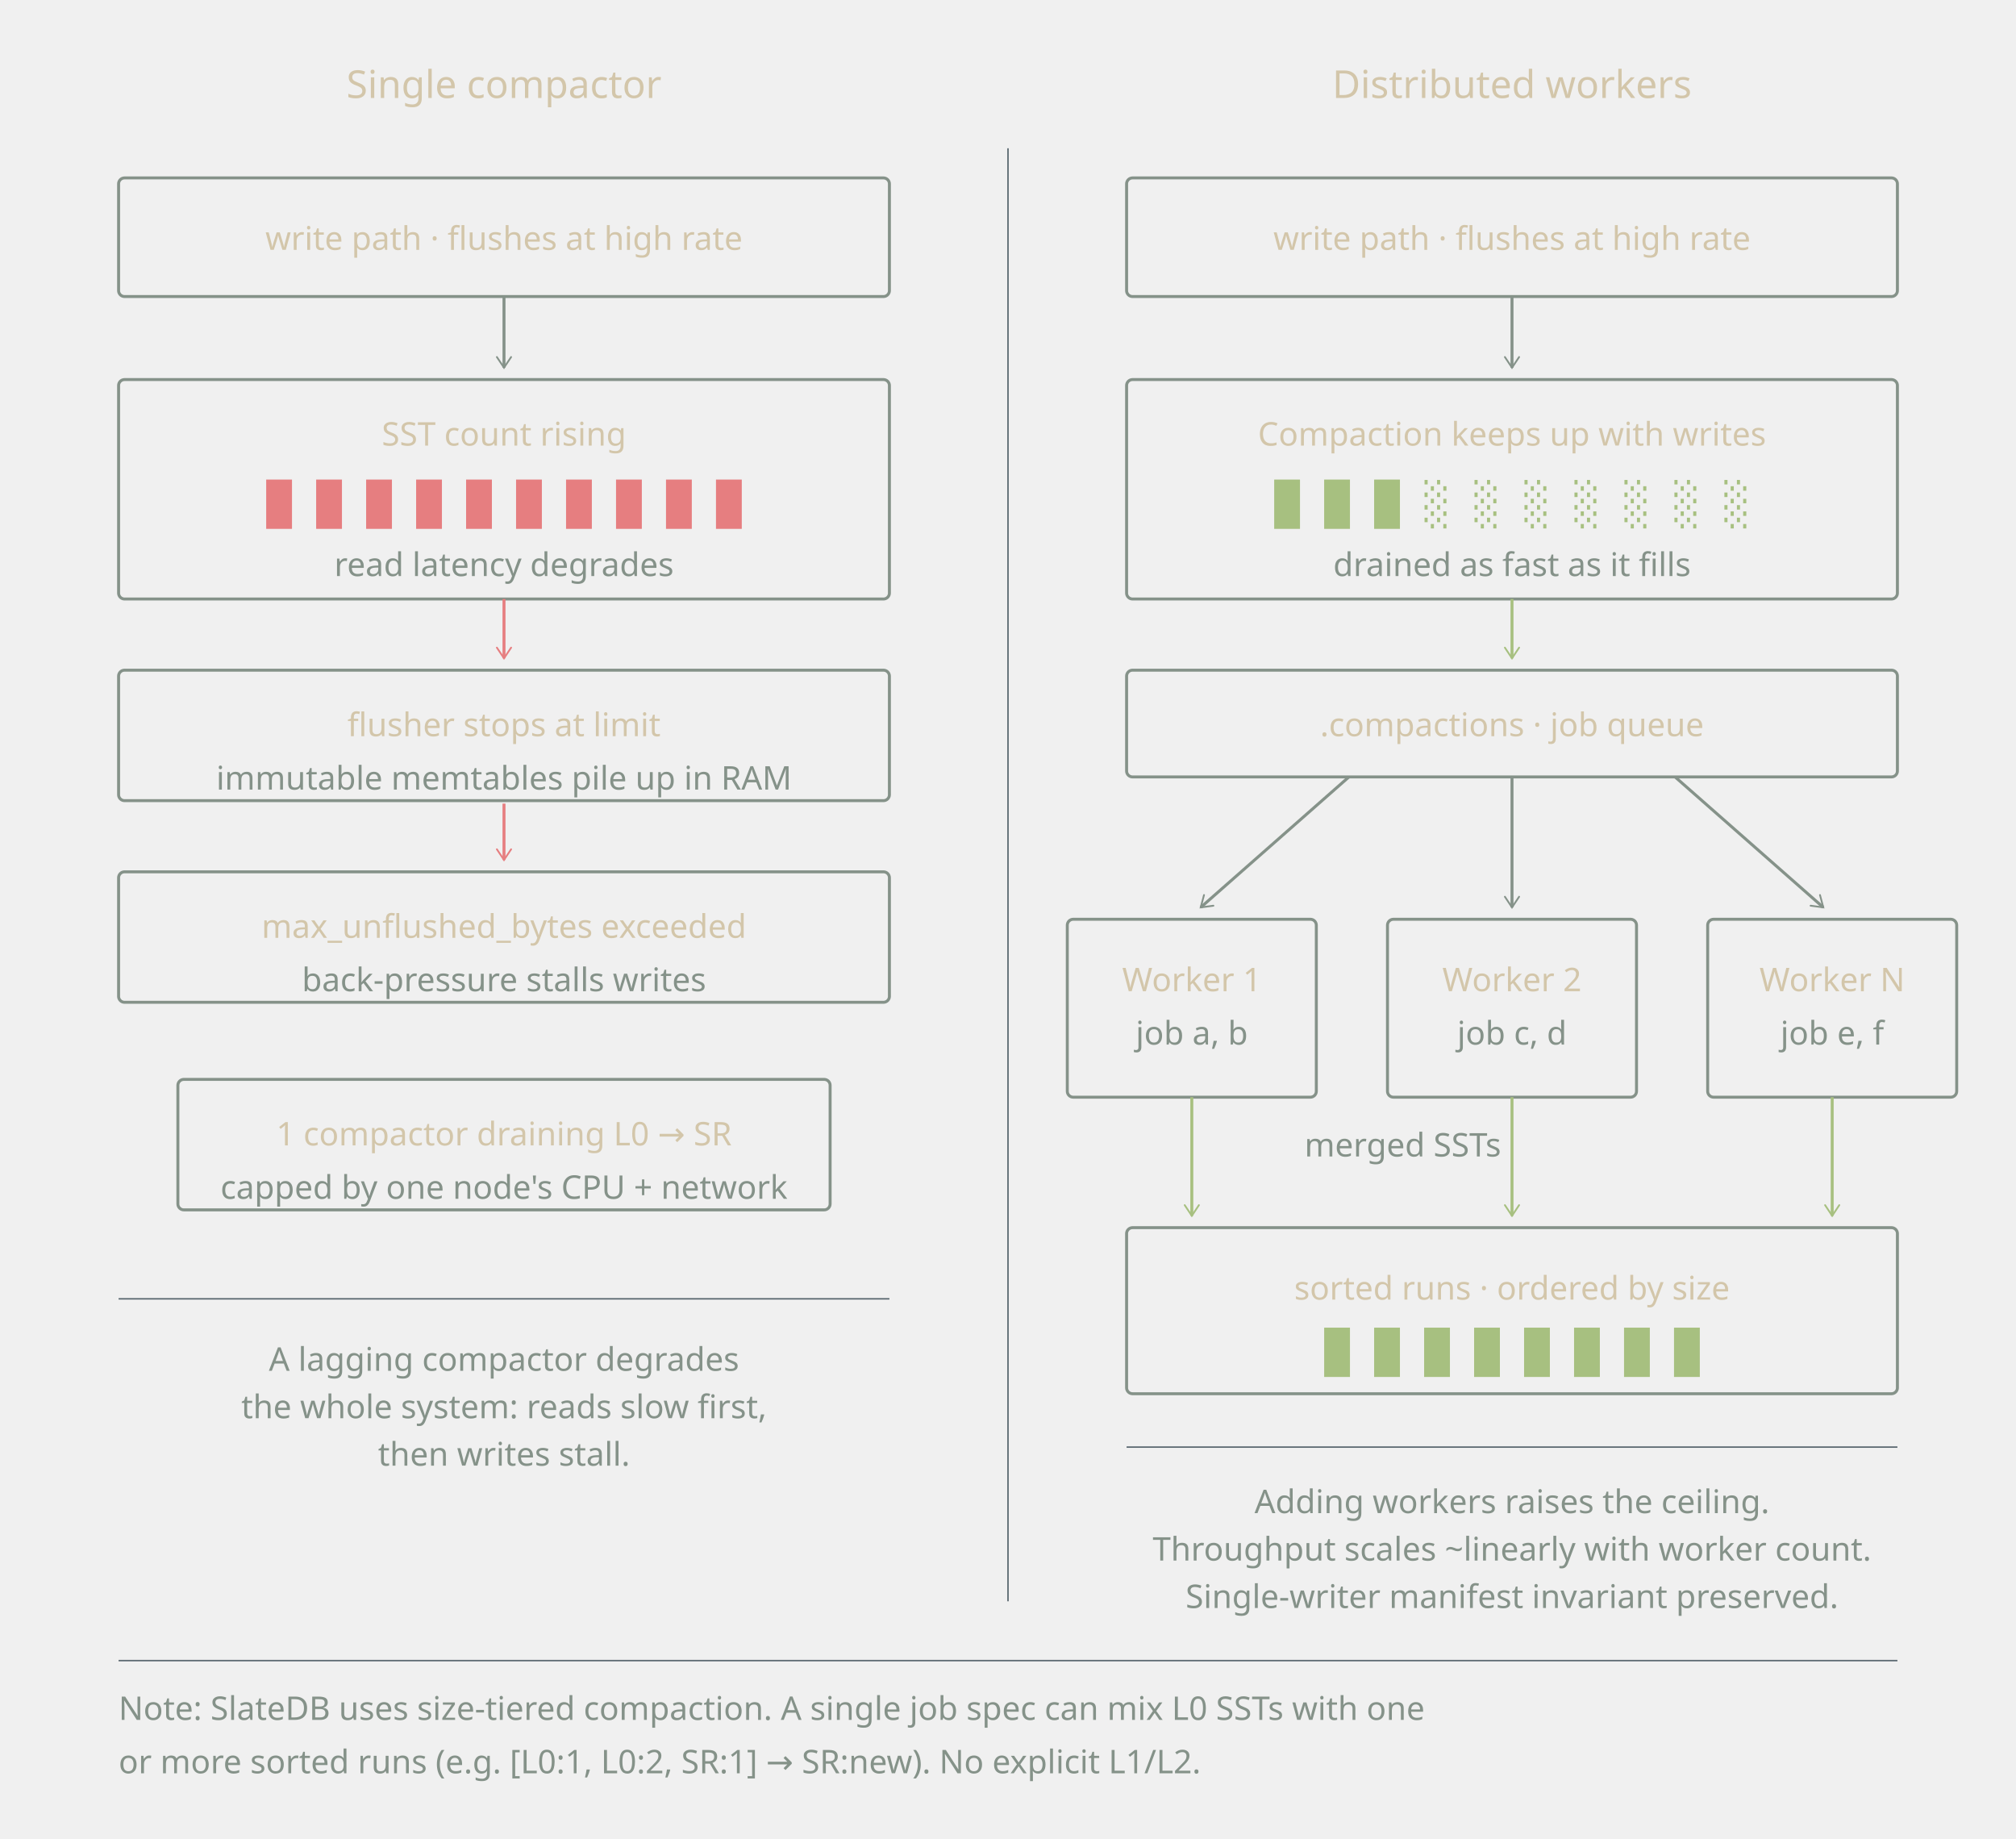
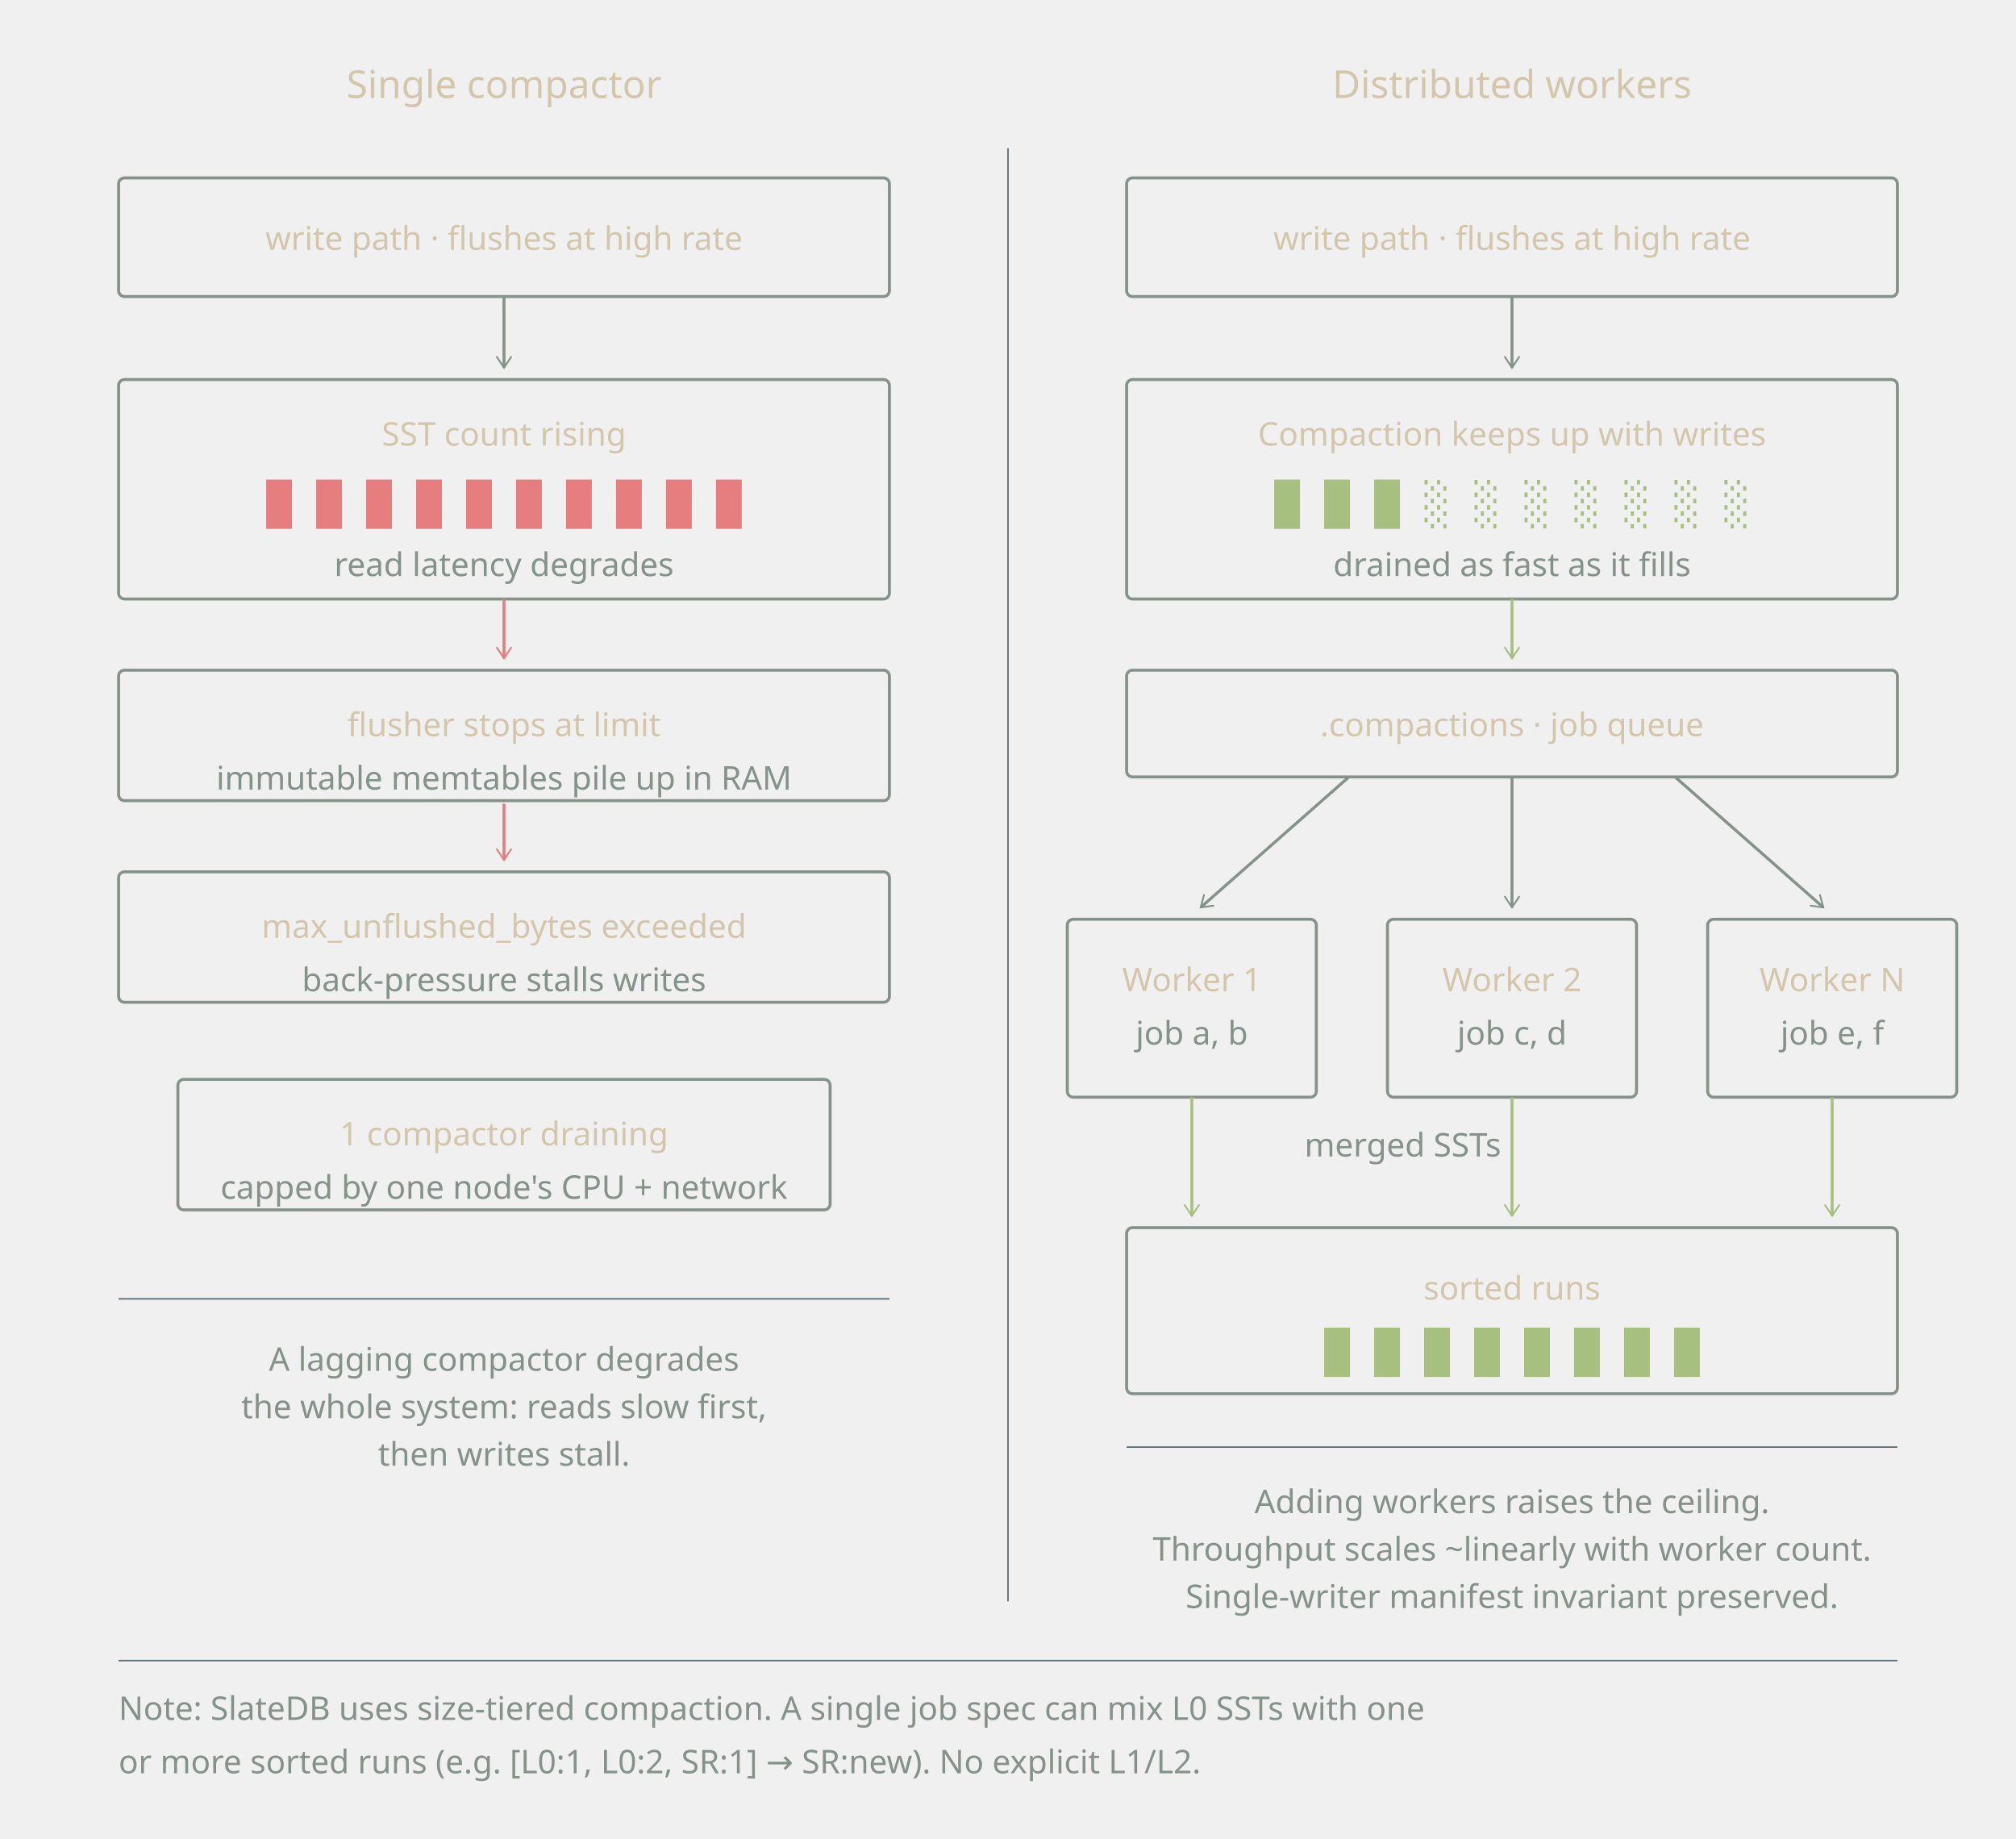
<svg xmlns="http://www.w3.org/2000/svg" width="100%" viewBox="0 0 680 620" role="img" style="background: rgb(45, 53, 59);">
  <defs>
    <marker id="arrow" viewBox="0 0 10 10" refX="8" refY="5" markerWidth="6" markerHeight="6" orient="auto-start-reverse">
      <path d="M2 1L8 5L2 9" fill="none" stroke="context-stroke" stroke-width="1" stroke-linecap="round" />
    </marker>
    <mask id="imagine-text-gaps-8gp1ce" maskUnits="userSpaceOnUse">
      <rect x="0" y="0" width="680" height="620" fill="white" />
      <rect x="79.102" y="18" width="181.797" height="20.198" fill="black" rx="2" />
      <rect x="415.188" y="18" width="189.625" height="20" fill="black" rx="2" />
      <rect x="86.492" y="71" width="167.016" height="18" fill="black" rx="2" />
      <rect x="78.719" y="137" width="182.562" height="18" fill="black" rx="2" />
      <rect x="66.785" y="160" width="206.293" height="20.5" fill="black" rx="2" />
      <rect x="108.68" y="181" width="122.641" height="18" fill="black" rx="2" />
      <rect x="113.25" y="235" width="113.5" height="18" fill="black" rx="2" />
      <rect x="70.188" y="253" width="199.625" height="18" fill="black" rx="2" />
      <rect x="82.266" y="303" width="175.469" height="18" fill="black" rx="2" />
      <rect x="96.289" y="321" width="147.422" height="18" fill="black" rx="2" />
      <rect x="91.062" y="373" width="157.875" height="18" fill="black" rx="2" />
      <rect x="70.344" y="391" width="199.312" height="18" fill="black" rx="2" />
      <rect x="87.883" y="449" width="164.234" height="18" fill="black" rx="2" />
      <rect x="77.398" y="465" width="185.203" height="18" fill="black" rx="2" />
      <rect x="123.18" y="481" width="93.641" height="18" fill="black" rx="2" />
      <rect x="426.492" y="71" width="167.016" height="18" fill="black" rx="2" />
      <rect x="448.406" y="137" width="123.188" height="18" fill="black" rx="2" />
      <rect x="406.785" y="160" width="206.293" height="20.5" fill="black" rx="2" />
      <rect x="445.703" y="181" width="128.594" height="18" fill="black" rx="2" />
      <rect x="442.359" y="235" width="135.281" height="18" fill="black" rx="2" />
      <rect x="375.875" y="321" width="52.25" height="18" fill="black" rx="2" />
      <rect x="379.656" y="339" width="44.391" height="18" fill="black" rx="2" />
      <rect x="482.727" y="321" width="54.547" height="18" fill="black" rx="2" />
      <rect x="487.625" y="339" width="44.453" height="18" fill="black" rx="2" />
      <rect x="589.594" y="321" width="56.812" height="18" fill="black" rx="2" />
      <rect x="596.734" y="339" width="42.234" height="18" fill="black" rx="2" />
      <rect x="436" y="377" width="73.016" height="18" fill="black" rx="2" />
      <rect x="432.922" y="425" width="154.156" height="18" fill="black" rx="2" />
      <rect x="427.645" y="446" width="164.574" height="20.5" fill="black" rx="2" />
      <rect x="419.867" y="497" width="180.266" height="18" fill="black" rx="2" />
      <rect x="385" y="513" width="250" height="18" fill="black" rx="2" />
      <rect x="395.992" y="529" width="228.016" height="18" fill="black" rx="2" />
      <rect x="36" y="567" width="448.875" height="18" fill="black" rx="2" />
      <rect x="36" y="585" width="365.969" height="18" fill="black" rx="2" />
    </mask>
  </defs>
  <text x="170" y="28" text-anchor="middle" dominant-baseline="central" style="fill:rgb(211, 198, 170);stroke:none;color:rgb(255, 255, 255);stroke-width:1px;stroke-linecap:butt;stroke-linejoin:miter;opacity:1;font-family:&quot;Anthropic Sans&quot;, sans-serif;font-size:13px;font-weight:500;text-anchor:middle;dominant-baseline:central">Single compactor</text>
  <text x="510" y="28" text-anchor="middle" dominant-baseline="central" style="fill:rgb(211, 198, 170);stroke:none;color:rgb(255, 255, 255);stroke-width:1px;stroke-linecap:butt;stroke-linejoin:miter;opacity:1;font-family:&quot;Anthropic Sans&quot;, sans-serif;font-size:13px;font-weight:500;text-anchor:middle;dominant-baseline:central">Distributed workers</text>
  <line x1="340" y1="50" x2="340" y2="540" style="fill:none;stroke:rgb(92, 106, 114);color:rgb(255, 255, 255);stroke-width:0.5px;stroke-linecap:butt;stroke-linejoin:miter;opacity:1;font-family:&quot;Anthropic Sans&quot;, -apple-system, &quot;system-ui&quot;, &quot;Segoe UI&quot;, sans-serif;font-size:16px;font-weight:400;text-anchor:start;dominant-baseline:auto" />
  <rect x="40" y="60" width="260" height="40" rx="2" style="fill:none;stroke:rgb(133, 146, 137);color:rgb(255, 255, 255);stroke-width:1px;stroke-linecap:butt;stroke-linejoin:miter;opacity:1;font-family:&quot;Anthropic Sans&quot;, -apple-system, &quot;system-ui&quot;, &quot;Segoe UI&quot;, sans-serif;font-size:16px;font-weight:400;text-anchor:start;dominant-baseline:auto" />
  <text x="170" y="80" text-anchor="middle" dominant-baseline="central" style="fill:rgb(211, 198, 170);stroke:none;color:rgb(255, 255, 255);stroke-width:1px;stroke-linecap:butt;stroke-linejoin:miter;opacity:1;font-family:&quot;Anthropic Sans&quot;, sans-serif;font-size:11px;font-weight:400;text-anchor:middle;dominant-baseline:central">write path · flushes at high rate</text>
  <line x1="170" y1="100" x2="170" y2="124" marker-end="url(#arrow)" style="fill:none;stroke:rgb(133, 146, 137);color:rgb(255, 255, 255);stroke-width:1px;stroke-linecap:butt;stroke-linejoin:miter;opacity:1;font-family:&quot;Anthropic Sans&quot;, -apple-system, &quot;system-ui&quot;, &quot;Segoe UI&quot;, sans-serif;font-size:16px;font-weight:400;text-anchor:start;dominant-baseline:auto" />
  <rect x="40" y="128" width="260" height="74" rx="2" style="fill:none;stroke:rgb(133, 146, 137);color:rgb(255, 255, 255);stroke-width:1px;stroke-linecap:butt;stroke-linejoin:miter;opacity:1;font-family:&quot;Anthropic Sans&quot;, -apple-system, &quot;system-ui&quot;, &quot;Segoe UI&quot;, sans-serif;font-size:16px;font-weight:400;text-anchor:start;dominant-baseline:auto" />
  <text x="170" y="146" text-anchor="middle" dominant-baseline="central" style="fill:rgb(211, 198, 170);stroke:none;color:rgb(255, 255, 255);stroke-width:1px;stroke-linecap:butt;stroke-linejoin:miter;opacity:1;font-family:&quot;Anthropic Sans&quot;, sans-serif;font-size:11px;font-weight:400;text-anchor:middle;dominant-baseline:central">SST count rising</text>
  <text x="170" y="170" text-anchor="middle" dominant-baseline="central" style="fill:rgb(230, 126, 128);stroke:none;color:rgb(255, 255, 255);stroke-width:1px;stroke-linecap:butt;stroke-linejoin:miter;opacity:1;font-family:ui-monospace, SFMono-Regular, Menlo, monospace;font-size:14px;font-weight:400;text-anchor:middle;dominant-baseline:central">█ █ █ █ █ █ █ █ █ █</text>
  <text x="170" y="190" text-anchor="middle" dominant-baseline="central" style="fill:rgb(133, 146, 137);stroke:none;color:rgb(255, 255, 255);stroke-width:1px;stroke-linecap:butt;stroke-linejoin:miter;opacity:1;font-family:&quot;Anthropic Sans&quot;, sans-serif;font-size:11px;font-weight:400;text-anchor:middle;dominant-baseline:central">read latency degrades</text>
  <line x1="170" y1="202" x2="170" y2="222" marker-end="url(#arrow)" style="fill:none;stroke:rgb(230, 126, 128);color:rgb(255, 255, 255);stroke-width:1px;stroke-linecap:butt;stroke-linejoin:miter;opacity:1;font-family:&quot;Anthropic Sans&quot;, -apple-system, &quot;system-ui&quot;, &quot;Segoe UI&quot;, sans-serif;font-size:16px;font-weight:400;text-anchor:start;dominant-baseline:auto" />
  <rect x="40" y="226" width="260" height="44" rx="2" style="fill:none;stroke:rgb(133, 146, 137);color:rgb(255, 255, 255);stroke-width:1px;stroke-linecap:butt;stroke-linejoin:miter;opacity:1;font-family:&quot;Anthropic Sans&quot;, -apple-system, &quot;system-ui&quot;, &quot;Segoe UI&quot;, sans-serif;font-size:16px;font-weight:400;text-anchor:start;dominant-baseline:auto" />
  <text x="170" y="244" text-anchor="middle" dominant-baseline="central" style="fill:rgb(211, 198, 170);stroke:none;color:rgb(255, 255, 255);stroke-width:1px;stroke-linecap:butt;stroke-linejoin:miter;opacity:1;font-family:&quot;Anthropic Sans&quot;, sans-serif;font-size:11px;font-weight:400;text-anchor:middle;dominant-baseline:central">flusher stops at limit</text>
  <text x="170" y="262" text-anchor="middle" dominant-baseline="central" style="fill:rgb(133, 146, 137);stroke:none;color:rgb(255, 255, 255);stroke-width:1px;stroke-linecap:butt;stroke-linejoin:miter;opacity:1;font-family:&quot;Anthropic Sans&quot;, sans-serif;font-size:11px;font-weight:400;text-anchor:middle;dominant-baseline:central">immutable memtables pile up in RAM</text>
  <line x1="170" y1="270" x2="170" y2="290" marker-end="url(#arrow)" mask="url(#imagine-text-gaps-8gp1ce)" style="fill:none;stroke:rgb(230, 126, 128);color:rgb(255, 255, 255);stroke-width:1px;stroke-linecap:butt;stroke-linejoin:miter;opacity:1;font-family:&quot;Anthropic Sans&quot;, -apple-system, &quot;system-ui&quot;, &quot;Segoe UI&quot;, sans-serif;font-size:16px;font-weight:400;text-anchor:start;dominant-baseline:auto" />
  <rect x="40" y="294" width="260" height="44" rx="2" style="fill:none;stroke:rgb(133, 146, 137);color:rgb(255, 255, 255);stroke-width:1px;stroke-linecap:butt;stroke-linejoin:miter;opacity:1;font-family:&quot;Anthropic Sans&quot;, -apple-system, &quot;system-ui&quot;, &quot;Segoe UI&quot;, sans-serif;font-size:16px;font-weight:400;text-anchor:start;dominant-baseline:auto" />
  <text x="170" y="312" text-anchor="middle" dominant-baseline="central" style="fill:rgb(211, 198, 170);stroke:none;color:rgb(255, 255, 255);stroke-width:1px;stroke-linecap:butt;stroke-linejoin:miter;opacity:1;font-family:&quot;Anthropic Sans&quot;, sans-serif;font-size:11px;font-weight:400;text-anchor:middle;dominant-baseline:central">max_unflushed_bytes exceeded</text>
  <text x="170" y="330" text-anchor="middle" dominant-baseline="central" style="fill:rgb(133, 146, 137);stroke:none;color:rgb(255, 255, 255);stroke-width:1px;stroke-linecap:butt;stroke-linejoin:miter;opacity:1;font-family:&quot;Anthropic Sans&quot;, sans-serif;font-size:11px;font-weight:400;text-anchor:middle;dominant-baseline:central">back-pressure stalls writes</text>
  <rect x="60" y="364" width="220" height="44" rx="2" style="fill:none;stroke:rgb(133, 146, 137);color:rgb(255, 255, 255);stroke-width:1px;stroke-linecap:butt;stroke-linejoin:miter;opacity:1;font-family:&quot;Anthropic Sans&quot;, -apple-system, &quot;system-ui&quot;, &quot;Segoe UI&quot;, sans-serif;font-size:16px;font-weight:400;text-anchor:start;dominant-baseline:auto" />
-   <text x="170" y="382" text-anchor="middle" dominant-baseline="central" style="fill:rgb(211, 198, 170);stroke:none;color:rgb(255, 255, 255);stroke-width:1px;stroke-linecap:butt;stroke-linejoin:miter;opacity:1;font-family:&quot;Anthropic Sans&quot;, sans-serif;font-size:11px;font-weight:400;text-anchor:middle;dominant-baseline:central">1 compactor draining L0 → SR</text>
+   <text x="170" y="382" text-anchor="middle" dominant-baseline="central" style="fill:rgb(211, 198, 170);stroke:none;color:rgb(255, 255, 255);stroke-width:1px;stroke-linecap:butt;stroke-linejoin:miter;opacity:1;font-family:&quot;Anthropic Sans&quot;, sans-serif;font-size:11px;font-weight:400;text-anchor:middle;dominant-baseline:central">1 compactor draining</text>
  <text x="170" y="400" text-anchor="middle" dominant-baseline="central" style="fill:rgb(133, 146, 137);stroke:none;color:rgb(255, 255, 255);stroke-width:1px;stroke-linecap:butt;stroke-linejoin:miter;opacity:1;font-family:&quot;Anthropic Sans&quot;, sans-serif;font-size:11px;font-weight:400;text-anchor:middle;dominant-baseline:central">capped by one node's CPU + network</text>
  <line x1="40" y1="438" x2="300" y2="438" style="fill:none;stroke:rgb(92, 106, 114);color:rgb(255, 255, 255);stroke-width:0.5px;stroke-linecap:butt;stroke-linejoin:miter;opacity:1;font-family:&quot;Anthropic Sans&quot;, -apple-system, &quot;system-ui&quot;, &quot;Segoe UI&quot;, sans-serif;font-size:16px;font-weight:400;text-anchor:start;dominant-baseline:auto" />
  <text x="170" y="458" text-anchor="middle" dominant-baseline="central" style="fill:rgb(133, 146, 137);stroke:none;color:rgb(255, 255, 255);stroke-width:1px;stroke-linecap:butt;stroke-linejoin:miter;opacity:1;font-family:&quot;Anthropic Sans&quot;, sans-serif;font-size:11px;font-weight:400;text-anchor:middle;dominant-baseline:central">A lagging compactor degrades</text>
  <text x="170" y="474" text-anchor="middle" dominant-baseline="central" style="fill:rgb(133, 146, 137);stroke:none;color:rgb(255, 255, 255);stroke-width:1px;stroke-linecap:butt;stroke-linejoin:miter;opacity:1;font-family:&quot;Anthropic Sans&quot;, sans-serif;font-size:11px;font-weight:400;text-anchor:middle;dominant-baseline:central">the whole system: reads slow first,</text>
  <text x="170" y="490" text-anchor="middle" dominant-baseline="central" style="fill:rgb(133, 146, 137);stroke:none;color:rgb(255, 255, 255);stroke-width:1px;stroke-linecap:butt;stroke-linejoin:miter;opacity:1;font-family:&quot;Anthropic Sans&quot;, sans-serif;font-size:11px;font-weight:400;text-anchor:middle;dominant-baseline:central">then writes stall.</text>
  <rect x="380" y="60" width="260" height="40" rx="2" style="fill:none;stroke:rgb(133, 146, 137);color:rgb(255, 255, 255);stroke-width:1px;stroke-linecap:butt;stroke-linejoin:miter;opacity:1;font-family:&quot;Anthropic Sans&quot;, -apple-system, &quot;system-ui&quot;, &quot;Segoe UI&quot;, sans-serif;font-size:16px;font-weight:400;text-anchor:start;dominant-baseline:auto" />
  <text x="510" y="80" text-anchor="middle" dominant-baseline="central" style="fill:rgb(211, 198, 170);stroke:none;color:rgb(255, 255, 255);stroke-width:1px;stroke-linecap:butt;stroke-linejoin:miter;opacity:1;font-family:&quot;Anthropic Sans&quot;, sans-serif;font-size:11px;font-weight:400;text-anchor:middle;dominant-baseline:central">write path · flushes at high rate</text>
  <line x1="510" y1="100" x2="510" y2="124" marker-end="url(#arrow)" style="fill:none;stroke:rgb(133, 146, 137);color:rgb(255, 255, 255);stroke-width:1px;stroke-linecap:butt;stroke-linejoin:miter;opacity:1;font-family:&quot;Anthropic Sans&quot;, -apple-system, &quot;system-ui&quot;, &quot;Segoe UI&quot;, sans-serif;font-size:16px;font-weight:400;text-anchor:start;dominant-baseline:auto" />
  <rect x="380" y="128" width="260" height="74" rx="2" style="fill:none;stroke:rgb(133, 146, 137);color:rgb(255, 255, 255);stroke-width:1px;stroke-linecap:butt;stroke-linejoin:miter;opacity:1;font-family:&quot;Anthropic Sans&quot;, -apple-system, &quot;system-ui&quot;, &quot;Segoe UI&quot;, sans-serif;font-size:16px;font-weight:400;text-anchor:start;dominant-baseline:auto" />
  <text x="510" y="146" text-anchor="middle" dominant-baseline="central" style="fill:rgb(211, 198, 170);stroke:none;color:rgb(255, 255, 255);stroke-width:1px;stroke-linecap:butt;stroke-linejoin:miter;opacity:1;font-family:&quot;Anthropic Sans&quot;, sans-serif;font-size:11px;font-weight:400;text-anchor:middle;dominant-baseline:central">Compaction keeps up with writes</text>
  <text x="510" y="170" text-anchor="middle" dominant-baseline="central" style="fill:rgb(167, 192, 128);stroke:none;color:rgb(255, 255, 255);stroke-width:1px;stroke-linecap:butt;stroke-linejoin:miter;opacity:1;font-family:ui-monospace, SFMono-Regular, Menlo, monospace;font-size:14px;font-weight:400;text-anchor:middle;dominant-baseline:central">█ █ █ ░ ░ ░ ░ ░ ░ ░</text>
  <text x="510" y="190" text-anchor="middle" dominant-baseline="central" style="fill:rgb(133, 146, 137);stroke:none;color:rgb(255, 255, 255);stroke-width:1px;stroke-linecap:butt;stroke-linejoin:miter;opacity:1;font-family:&quot;Anthropic Sans&quot;, sans-serif;font-size:11px;font-weight:400;text-anchor:middle;dominant-baseline:central">drained as fast as it fills</text>
  <line x1="510" y1="202" x2="510" y2="222" marker-end="url(#arrow)" style="fill:none;stroke:rgb(167, 192, 128);color:rgb(255, 255, 255);stroke-width:1px;stroke-linecap:butt;stroke-linejoin:miter;opacity:1;font-family:&quot;Anthropic Sans&quot;, -apple-system, &quot;system-ui&quot;, &quot;Segoe UI&quot;, sans-serif;font-size:16px;font-weight:400;text-anchor:start;dominant-baseline:auto" />
  <rect x="380" y="226" width="260" height="36" rx="2" style="fill:none;stroke:rgb(133, 146, 137);color:rgb(255, 255, 255);stroke-width:1px;stroke-linecap:butt;stroke-linejoin:miter;opacity:1;font-family:&quot;Anthropic Sans&quot;, -apple-system, &quot;system-ui&quot;, &quot;Segoe UI&quot;, sans-serif;font-size:16px;font-weight:400;text-anchor:start;dominant-baseline:auto" />
  <text x="510" y="244" text-anchor="middle" dominant-baseline="central" style="fill:rgb(211, 198, 170);stroke:none;color:rgb(255, 255, 255);stroke-width:1px;stroke-linecap:butt;stroke-linejoin:miter;opacity:1;font-family:&quot;Anthropic Sans&quot;, sans-serif;font-size:11px;font-weight:400;text-anchor:middle;dominant-baseline:central">.compactions  ·  job queue</text>
  <line x1="455" y1="262" x2="405" y2="306" marker-end="url(#arrow)" style="fill:none;stroke:rgb(133, 146, 137);color:rgb(255, 255, 255);stroke-width:1px;stroke-linecap:butt;stroke-linejoin:miter;opacity:1;font-family:&quot;Anthropic Sans&quot;, -apple-system, &quot;system-ui&quot;, &quot;Segoe UI&quot;, sans-serif;font-size:16px;font-weight:400;text-anchor:start;dominant-baseline:auto" />
  <line x1="510" y1="262" x2="510" y2="306" marker-end="url(#arrow)" style="fill:none;stroke:rgb(133, 146, 137);color:rgb(255, 255, 255);stroke-width:1px;stroke-linecap:butt;stroke-linejoin:miter;opacity:1;font-family:&quot;Anthropic Sans&quot;, -apple-system, &quot;system-ui&quot;, &quot;Segoe UI&quot;, sans-serif;font-size:16px;font-weight:400;text-anchor:start;dominant-baseline:auto" />
  <line x1="565" y1="262" x2="615" y2="306" marker-end="url(#arrow)" style="fill:none;stroke:rgb(133, 146, 137);color:rgb(255, 255, 255);stroke-width:1px;stroke-linecap:butt;stroke-linejoin:miter;opacity:1;font-family:&quot;Anthropic Sans&quot;, -apple-system, &quot;system-ui&quot;, &quot;Segoe UI&quot;, sans-serif;font-size:16px;font-weight:400;text-anchor:start;dominant-baseline:auto" />
  <rect x="360" y="310" width="84" height="60" rx="2" style="fill:none;stroke:rgb(133, 146, 137);color:rgb(255, 255, 255);stroke-width:1px;stroke-linecap:butt;stroke-linejoin:miter;opacity:1;font-family:&quot;Anthropic Sans&quot;, -apple-system, &quot;system-ui&quot;, &quot;Segoe UI&quot;, sans-serif;font-size:16px;font-weight:400;text-anchor:start;dominant-baseline:auto" />
  <text x="402" y="330" text-anchor="middle" dominant-baseline="central" style="fill:rgb(211, 198, 170);stroke:none;color:rgb(255, 255, 255);stroke-width:1px;stroke-linecap:butt;stroke-linejoin:miter;opacity:1;font-family:&quot;Anthropic Sans&quot;, sans-serif;font-size:11px;font-weight:400;text-anchor:middle;dominant-baseline:central">Worker 1</text>
  <text x="402" y="348" text-anchor="middle" dominant-baseline="central" style="fill:rgb(133, 146, 137);stroke:none;color:rgb(255, 255, 255);stroke-width:1px;stroke-linecap:butt;stroke-linejoin:miter;opacity:1;font-family:&quot;Anthropic Sans&quot;, sans-serif;font-size:11px;font-weight:400;text-anchor:middle;dominant-baseline:central">job a, b</text>
  <rect x="468" y="310" width="84" height="60" rx="2" style="fill:none;stroke:rgb(133, 146, 137);color:rgb(255, 255, 255);stroke-width:1px;stroke-linecap:butt;stroke-linejoin:miter;opacity:1;font-family:&quot;Anthropic Sans&quot;, -apple-system, &quot;system-ui&quot;, &quot;Segoe UI&quot;, sans-serif;font-size:16px;font-weight:400;text-anchor:start;dominant-baseline:auto" />
  <text x="510" y="330" text-anchor="middle" dominant-baseline="central" style="fill:rgb(211, 198, 170);stroke:none;color:rgb(255, 255, 255);stroke-width:1px;stroke-linecap:butt;stroke-linejoin:miter;opacity:1;font-family:&quot;Anthropic Sans&quot;, sans-serif;font-size:11px;font-weight:400;text-anchor:middle;dominant-baseline:central">Worker 2</text>
  <text x="510" y="348" text-anchor="middle" dominant-baseline="central" style="fill:rgb(133, 146, 137);stroke:none;color:rgb(255, 255, 255);stroke-width:1px;stroke-linecap:butt;stroke-linejoin:miter;opacity:1;font-family:&quot;Anthropic Sans&quot;, sans-serif;font-size:11px;font-weight:400;text-anchor:middle;dominant-baseline:central">job c, d</text>
  <rect x="576" y="310" width="84" height="60" rx="2" style="fill:none;stroke:rgb(133, 146, 137);color:rgb(255, 255, 255);stroke-width:1px;stroke-linecap:butt;stroke-linejoin:miter;opacity:1;font-family:&quot;Anthropic Sans&quot;, -apple-system, &quot;system-ui&quot;, &quot;Segoe UI&quot;, sans-serif;font-size:16px;font-weight:400;text-anchor:start;dominant-baseline:auto" />
  <text x="618" y="330" text-anchor="middle" dominant-baseline="central" style="fill:rgb(211, 198, 170);stroke:none;color:rgb(255, 255, 255);stroke-width:1px;stroke-linecap:butt;stroke-linejoin:miter;opacity:1;font-family:&quot;Anthropic Sans&quot;, sans-serif;font-size:11px;font-weight:400;text-anchor:middle;dominant-baseline:central">Worker N</text>
  <text x="618" y="348" text-anchor="middle" dominant-baseline="central" style="fill:rgb(133, 146, 137);stroke:none;color:rgb(255, 255, 255);stroke-width:1px;stroke-linecap:butt;stroke-linejoin:miter;opacity:1;font-family:&quot;Anthropic Sans&quot;, sans-serif;font-size:11px;font-weight:400;text-anchor:middle;dominant-baseline:central">job e, f</text>
  <line x1="402" y1="370" x2="402" y2="410" marker-end="url(#arrow)" style="fill:none;stroke:rgb(167, 192, 128);color:rgb(255, 255, 255);stroke-width:1px;stroke-linecap:butt;stroke-linejoin:miter;opacity:1;font-family:&quot;Anthropic Sans&quot;, -apple-system, &quot;system-ui&quot;, &quot;Segoe UI&quot;, sans-serif;font-size:16px;font-weight:400;text-anchor:start;dominant-baseline:auto" />
  <line x1="510" y1="370" x2="510" y2="410" marker-end="url(#arrow)" style="fill:none;stroke:rgb(167, 192, 128);color:rgb(255, 255, 255);stroke-width:1px;stroke-linecap:butt;stroke-linejoin:miter;opacity:1;font-family:&quot;Anthropic Sans&quot;, -apple-system, &quot;system-ui&quot;, &quot;Segoe UI&quot;, sans-serif;font-size:16px;font-weight:400;text-anchor:start;dominant-baseline:auto" />
  <line x1="618" y1="370" x2="618" y2="410" marker-end="url(#arrow)" style="fill:none;stroke:rgb(167, 192, 128);color:rgb(255, 255, 255);stroke-width:1px;stroke-linecap:butt;stroke-linejoin:miter;opacity:1;font-family:&quot;Anthropic Sans&quot;, -apple-system, &quot;system-ui&quot;, &quot;Segoe UI&quot;, sans-serif;font-size:16px;font-weight:400;text-anchor:start;dominant-baseline:auto" />
  <text x="440" y="390" style="fill:rgb(133, 146, 137);stroke:none;color:rgb(255, 255, 255);stroke-width:1px;stroke-linecap:butt;stroke-linejoin:miter;opacity:1;font-family:&quot;Anthropic Sans&quot;, sans-serif;font-size:11px;font-weight:400;text-anchor:start;dominant-baseline:auto">merged SSTs</text>
  <rect x="380" y="414" width="260" height="56" rx="2" style="fill:none;stroke:rgb(133, 146, 137);color:rgb(255, 255, 255);stroke-width:1px;stroke-linecap:butt;stroke-linejoin:miter;opacity:1;font-family:&quot;Anthropic Sans&quot;, -apple-system, &quot;system-ui&quot;, &quot;Segoe UI&quot;, sans-serif;font-size:16px;font-weight:400;text-anchor:start;dominant-baseline:auto" />
-   <text x="510" y="434" text-anchor="middle" dominant-baseline="central" style="fill:rgb(211, 198, 170);stroke:none;color:rgb(255, 255, 255);stroke-width:1px;stroke-linecap:butt;stroke-linejoin:miter;opacity:1;font-family:&quot;Anthropic Sans&quot;, sans-serif;font-size:11px;font-weight:400;text-anchor:middle;dominant-baseline:central">sorted runs · ordered by size</text>
+   <text x="510" y="434" text-anchor="middle" dominant-baseline="central" style="fill:rgb(211, 198, 170);stroke:none;color:rgb(255, 255, 255);stroke-width:1px;stroke-linecap:butt;stroke-linejoin:miter;opacity:1;font-family:&quot;Anthropic Sans&quot;, sans-serif;font-size:11px;font-weight:400;text-anchor:middle;dominant-baseline:central">sorted runs</text>
  <text x="510" y="456" text-anchor="middle" dominant-baseline="central" style="fill:rgb(167, 192, 128);stroke:none;color:rgb(255, 255, 255);stroke-width:1px;stroke-linecap:butt;stroke-linejoin:miter;opacity:1;font-family:ui-monospace, SFMono-Regular, Menlo, monospace;font-size:14px;font-weight:400;text-anchor:middle;dominant-baseline:central">█ █ █ █ █ █ █ █</text>
  <line x1="380" y1="488" x2="640" y2="488" style="fill:none;stroke:rgb(92, 106, 114);color:rgb(255, 255, 255);stroke-width:0.5px;stroke-linecap:butt;stroke-linejoin:miter;opacity:1;font-family:&quot;Anthropic Sans&quot;, -apple-system, &quot;system-ui&quot;, &quot;Segoe UI&quot;, sans-serif;font-size:16px;font-weight:400;text-anchor:start;dominant-baseline:auto" />
  <text x="510" y="506" text-anchor="middle" dominant-baseline="central" style="fill:rgb(133, 146, 137);stroke:none;color:rgb(255, 255, 255);stroke-width:1px;stroke-linecap:butt;stroke-linejoin:miter;opacity:1;font-family:&quot;Anthropic Sans&quot;, sans-serif;font-size:11px;font-weight:400;text-anchor:middle;dominant-baseline:central">Adding workers raises the ceiling.</text>
  <text x="510" y="522" text-anchor="middle" dominant-baseline="central" style="fill:rgb(133, 146, 137);stroke:none;color:rgb(255, 255, 255);stroke-width:1px;stroke-linecap:butt;stroke-linejoin:miter;opacity:1;font-family:&quot;Anthropic Sans&quot;, sans-serif;font-size:11px;font-weight:400;text-anchor:middle;dominant-baseline:central">Throughput scales ~linearly with worker count.</text>
  <text x="510" y="538" text-anchor="middle" dominant-baseline="central" style="fill:rgb(133, 146, 137);stroke:none;color:rgb(255, 255, 255);stroke-width:1px;stroke-linecap:butt;stroke-linejoin:miter;opacity:1;font-family:&quot;Anthropic Sans&quot;, sans-serif;font-size:11px;font-weight:400;text-anchor:middle;dominant-baseline:central">Single-writer manifest invariant preserved.</text>
  <line x1="40" y1="560" x2="640" y2="560" style="fill:none;stroke:rgb(92, 106, 114);color:rgb(255, 255, 255);stroke-width:0.5px;stroke-linecap:butt;stroke-linejoin:miter;opacity:1;font-family:&quot;Anthropic Sans&quot;, -apple-system, &quot;system-ui&quot;, &quot;Segoe UI&quot;, sans-serif;font-size:16px;font-weight:400;text-anchor:start;dominant-baseline:auto" />
  <text x="40" y="580" style="fill:rgb(133, 146, 137);stroke:none;color:rgb(255, 255, 255);stroke-width:1px;stroke-linecap:butt;stroke-linejoin:miter;opacity:1;font-family:&quot;Anthropic Sans&quot;, sans-serif;font-size:11px;font-weight:400;text-anchor:start;dominant-baseline:auto">Note: SlateDB uses size-tiered compaction. A single job spec can mix L0 SSTs with one</text>
  <text x="40" y="598" style="fill:rgb(133, 146, 137);stroke:none;color:rgb(255, 255, 255);stroke-width:1px;stroke-linecap:butt;stroke-linejoin:miter;opacity:1;font-family:&quot;Anthropic Sans&quot;, sans-serif;font-size:11px;font-weight:400;text-anchor:start;dominant-baseline:auto">or more sorted runs (e.g. [L0:1, L0:2, SR:1] → SR:new). No explicit L1/L2.</text>
</svg>
